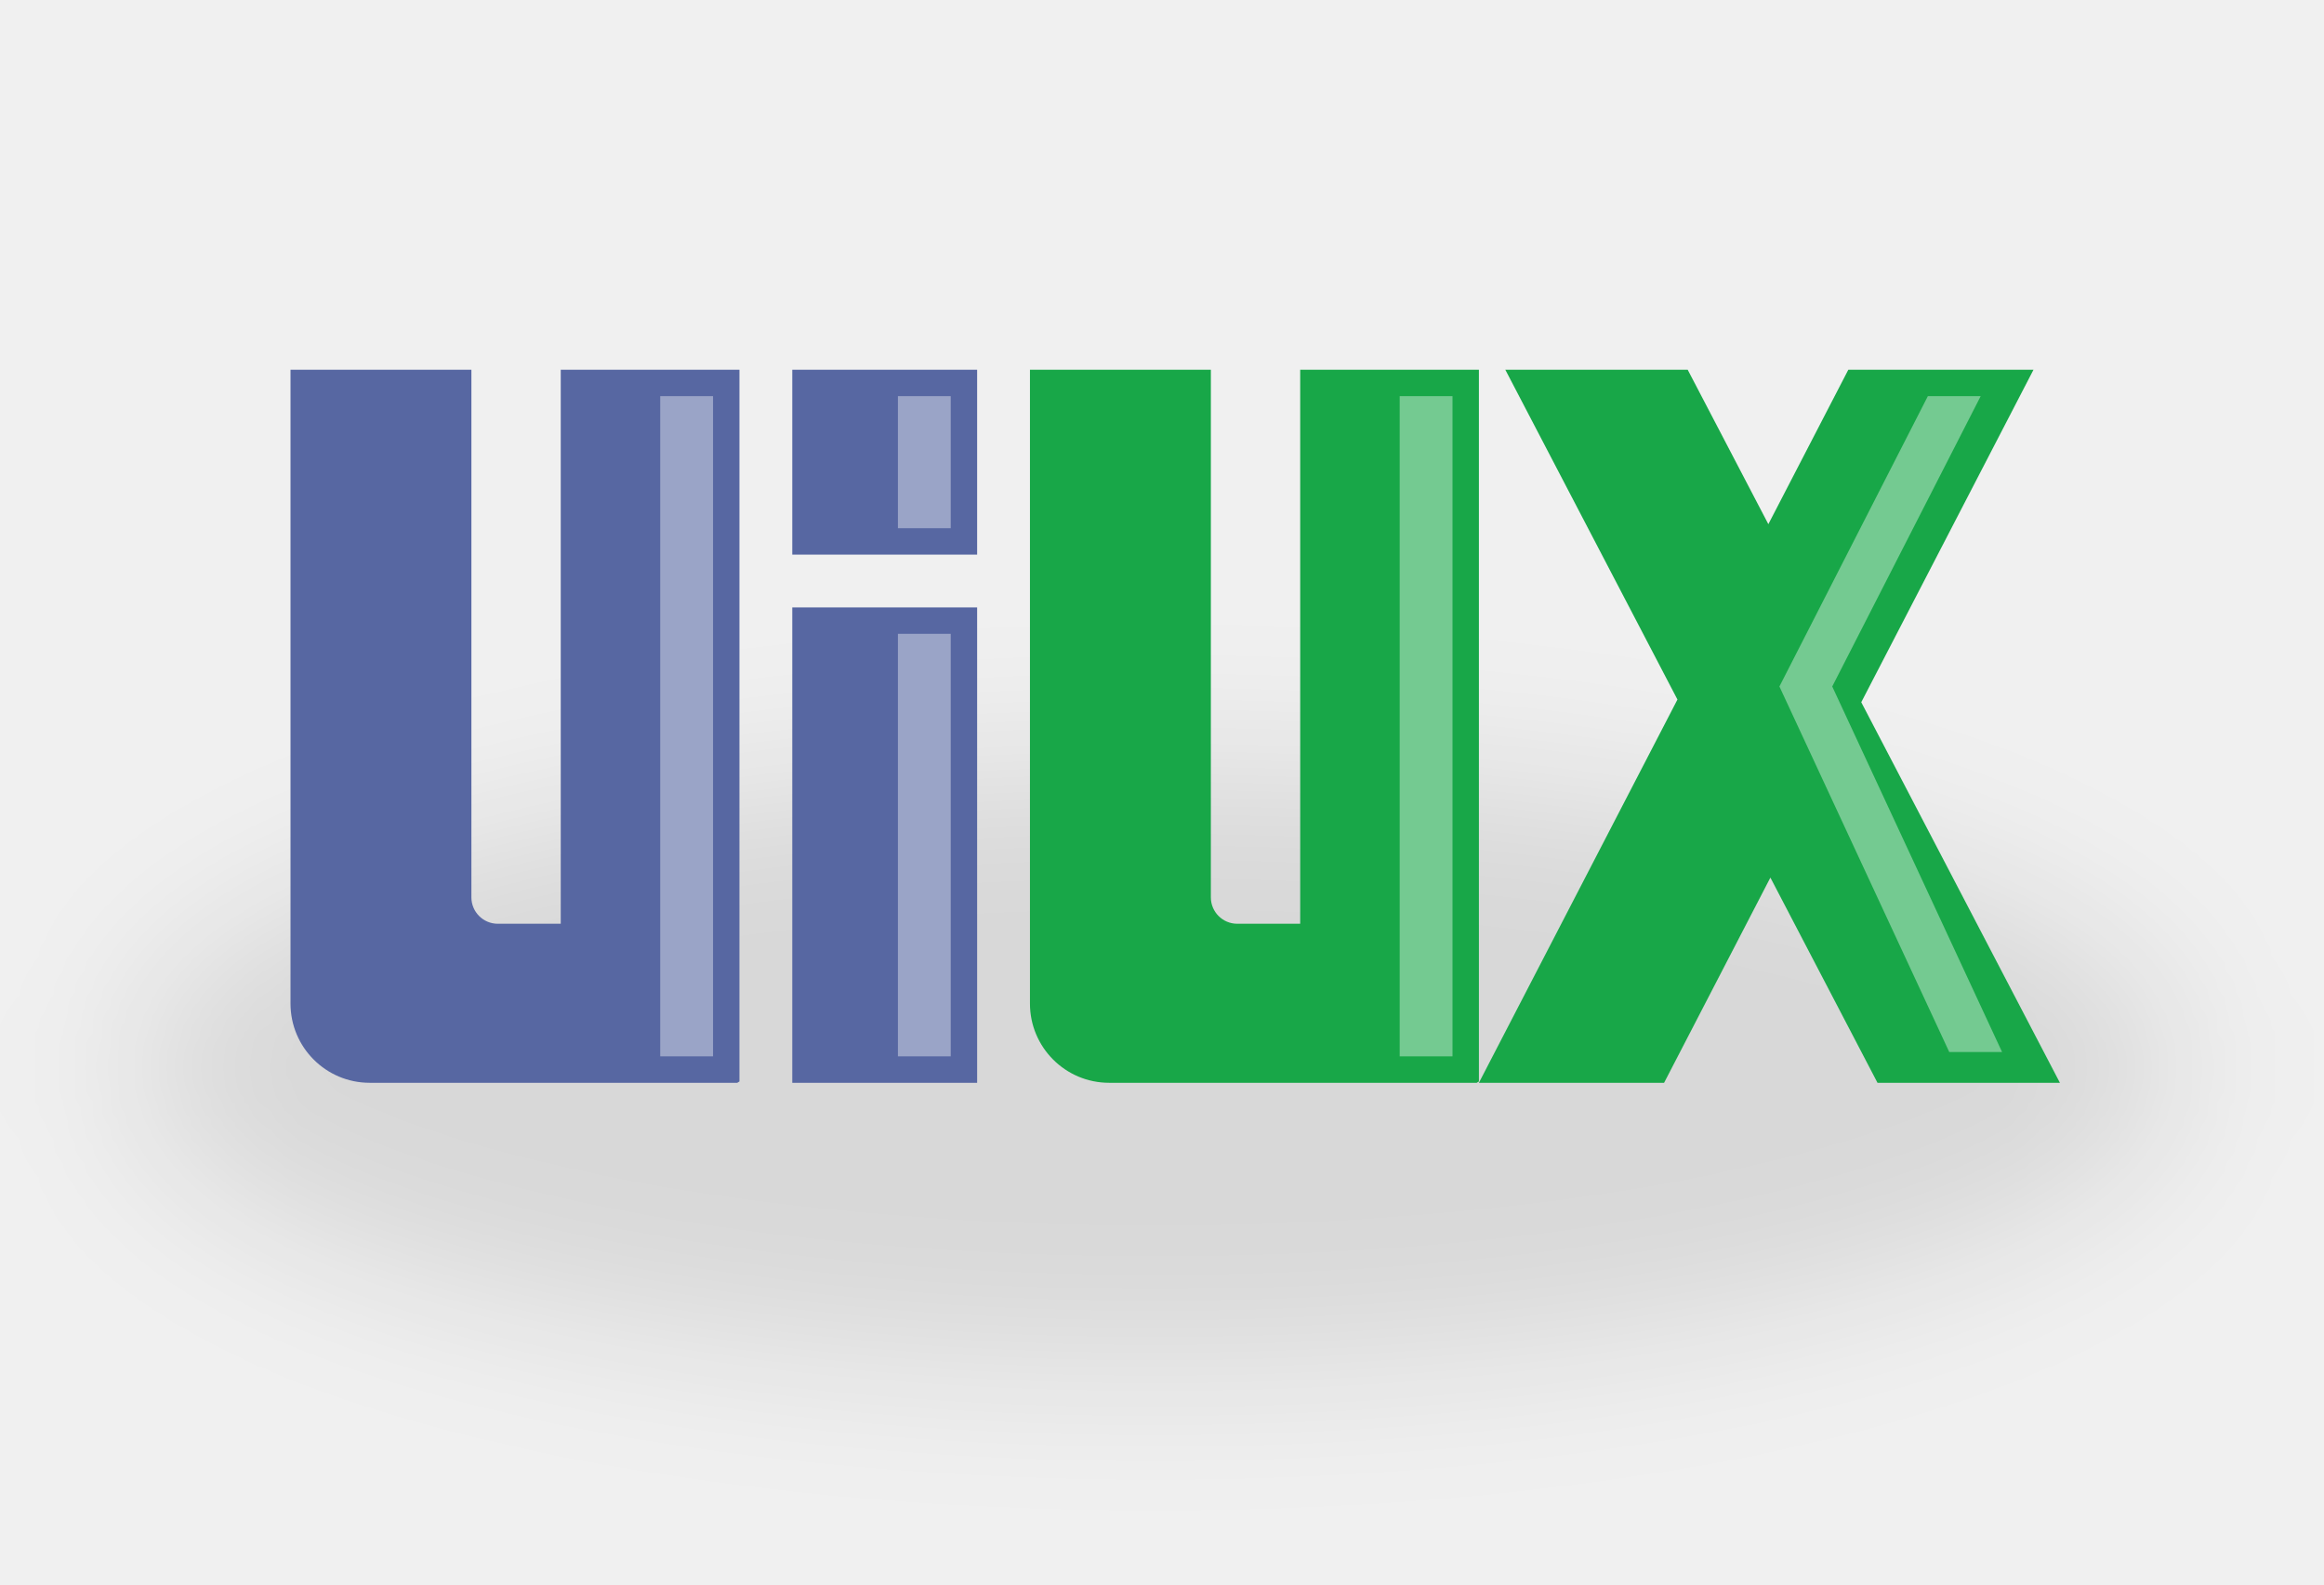
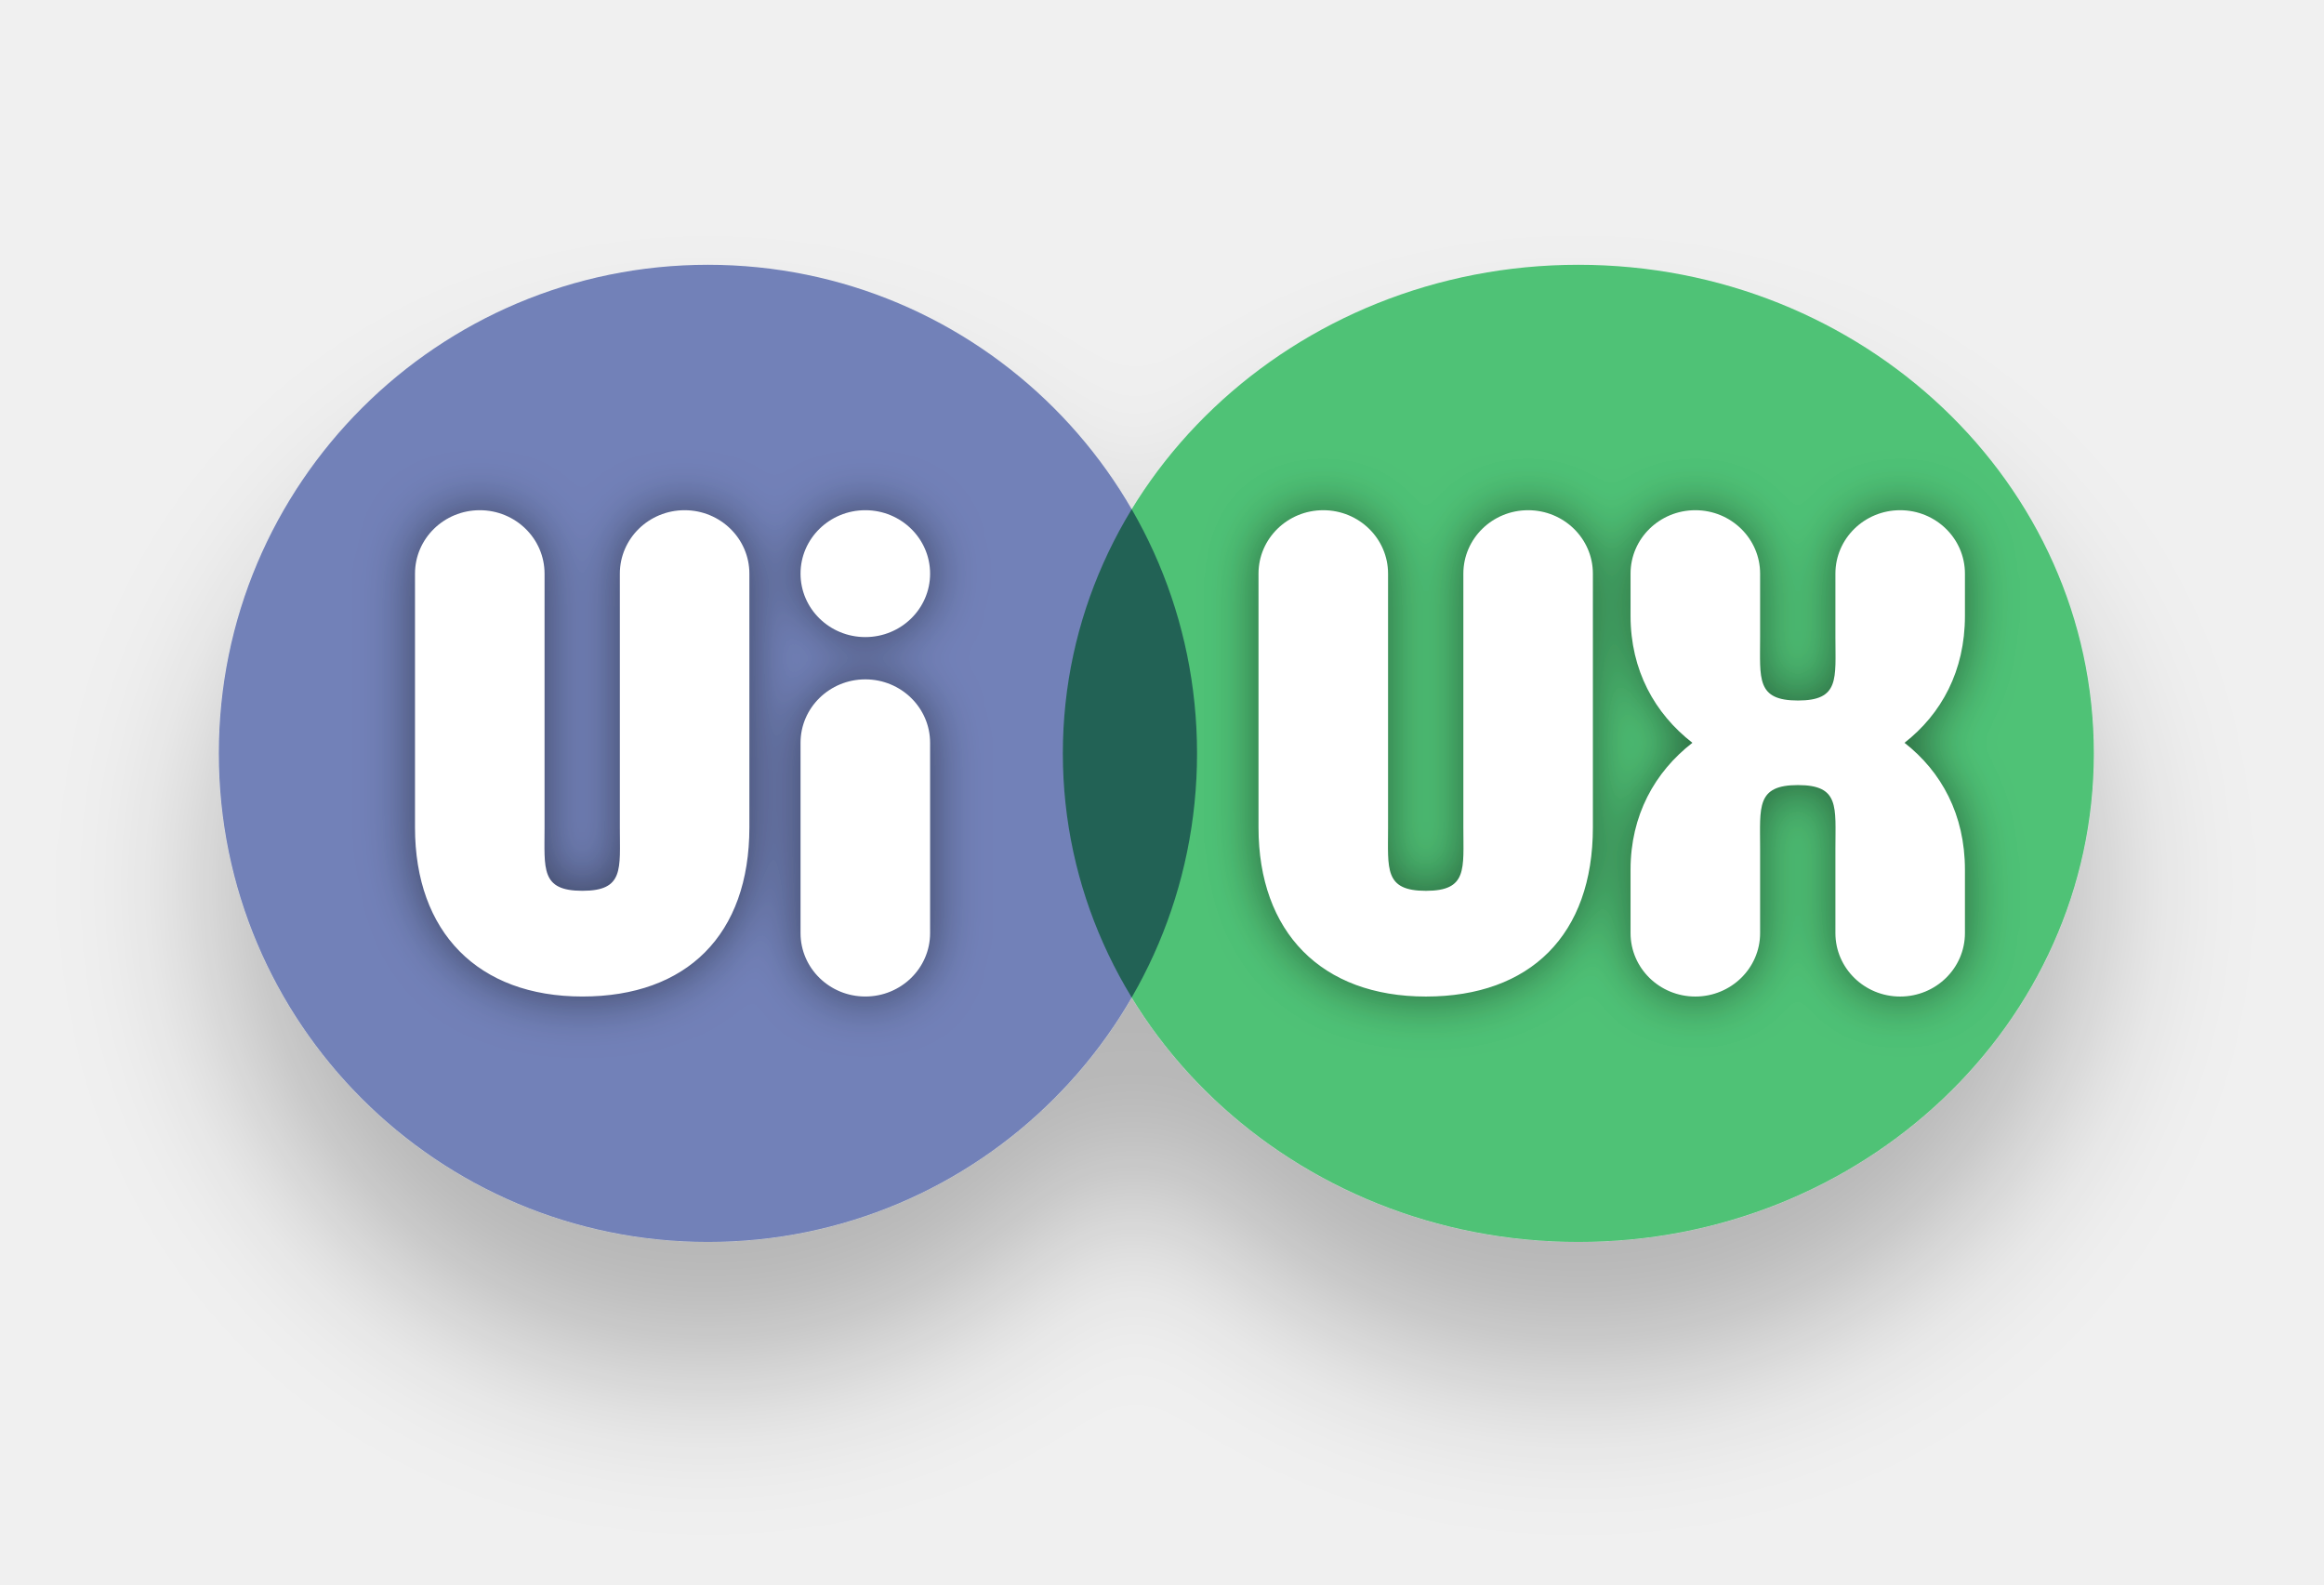
- <svg xmlns="http://www.w3.org/2000/svg" width="88" height="60" viewBox="0 0 88 60">
+ <svg xmlns="http://www.w3.org/2000/svg" xmlns:xlink="http://www.w3.org/1999/xlink" width="88px" height="60px" viewBox="0 0 88 60" version="1.1">
  <defs>
-     <filter id="a" width="122.1%" height="175.1%" x="-11.1%" y="-37.6%" filterUnits="objectBoundingBox">
-       <feGaussianBlur in="SourceGraphic" stdDeviation="2.857" />
+     <filter x="-16.0%" y="-17.1%" width="131.9%" height="160.5%" filterUnits="objectBoundingBox" id="filter-1">
+       <feOffset dx="0" dy="5" in="SourceAlpha" result="shadowOffsetOuter1" />
+       <feGaussianBlur stdDeviation="3" in="shadowOffsetOuter1" result="shadowBlurOuter1" />
+       <feColorMatrix values="0 0 0 0 0   0 0 0 0 0   0 0 0 0 0  0 0 0 0.246 0" type="matrix" in="shadowBlurOuter1" result="shadowMatrixOuter1" />
+       <feMerge>
+         <feMergeNode in="shadowMatrixOuter1" />
+         <feMergeNode in="SourceGraphic" />
+       </feMerge>
+     </filter>
+     <path d="M24.766,9.319 C26.121,9.319 27.219,10.395 27.219,11.721 C27.219,13.048 26.121,14.123 24.766,14.123 C23.411,14.123 22.313,13.048 22.313,11.721 C22.313,10.395 23.411,9.319 24.766,9.319 Z M24.766,15.724 C26.121,15.724 27.219,16.8 27.219,18.126 L27.219,25.332 C27.219,26.658 26.121,27.733 24.766,27.733 C23.411,27.733 22.313,26.658 22.313,25.332 L22.313,18.126 C22.313,16.8 23.411,15.724 24.766,15.724 Z M12.62,21.329 C12.62,22.908 12.469,23.73 14.053,23.73 C15.637,23.73 15.471,22.908 15.471,21.329 C15.471,20.276 15.471,17.073 15.471,11.721 C15.471,10.395 16.569,9.319 17.923,9.319 C19.278,9.319 20.376,10.395 20.376,11.721 C20.376,15.416 20.376,18.618 20.376,21.329 C20.376,25.394 18.008,27.733 14.053,27.733 C10.097,27.733 7.714,25.296 7.714,21.329 C7.714,18.683 7.714,15.481 7.714,11.721 C7.714,10.395 8.812,9.319 10.167,9.319 C11.522,9.319 12.62,10.395 12.62,11.721 C12.62,17.073 12.62,20.276 12.62,21.329 Z" id="path-2" />
+     <filter x="-15.4%" y="-16.3%" width="130.8%" height="132.6%" filterUnits="objectBoundingBox" id="filter-3">
+       <feOffset dx="0" dy="0" in="SourceAlpha" result="shadowOffsetOuter1" />
+       <feGaussianBlur stdDeviation="1" in="shadowOffsetOuter1" result="shadowBlurOuter1" />
+       <feColorMatrix values="0 0 0 0 0   0 0 0 0 0   0 0 0 0 0  0 0 0 0.5 0" type="matrix" in="shadowBlurOuter1" />
+     </filter>
+     <path d="M44.56,21.329 C44.56,22.908 44.409,23.731 45.993,23.731 C47.577,23.731 47.411,22.908 47.411,21.329 C47.411,20.276 47.411,17.073 47.411,11.721 C47.411,10.394 48.509,9.319 49.863,9.319 C51.218,9.319 52.316,10.394 52.316,11.721 C52.316,15.415 52.316,18.618 52.316,21.329 C52.316,25.395 49.948,27.734 45.993,27.734 C42.037,27.734 39.654,25.296 39.654,21.329 C39.654,18.683 39.654,15.481 39.654,11.721 C39.654,10.394 40.752,9.319 42.107,9.319 C43.462,9.319 44.56,10.394 44.56,11.721 C44.56,17.073 44.56,20.276 44.56,21.329 Z M53.742,13.322 L53.742,11.721 C53.742,10.394 54.84,9.319 56.195,9.319 C57.549,9.319 58.648,10.394 58.648,11.721 L58.648,14.123 C58.648,15.702 58.497,16.525 60.081,16.525 C61.665,16.525 61.499,15.702 61.499,14.123 L61.499,11.721 C61.499,10.394 62.597,9.319 63.951,9.319 C65.306,9.319 66.404,10.394 66.404,11.721 L66.404,13.322 C66.404,15.403 65.515,17.032 64.116,18.126 C65.515,19.22 66.404,20.849 66.404,22.93 L66.404,25.332 C66.404,26.658 65.306,27.734 63.951,27.734 C62.597,27.734 61.499,26.658 61.499,25.332 L61.499,22.129 C61.499,20.55 61.665,19.727 60.081,19.727 C58.497,19.727 58.648,20.55 58.648,22.129 L58.648,25.332 C58.648,26.658 57.549,27.734 56.195,27.734 C54.84,27.734 53.742,26.658 53.742,25.332 L53.742,22.93 C53.742,20.877 54.655,19.234 56.084,18.126 C54.655,17.018 53.742,15.375 53.742,13.322 Z" id="path-4" />
+     <filter x="-11.2%" y="-16.3%" width="122.4%" height="132.6%" filterUnits="objectBoundingBox" id="filter-5">
+       <feOffset dx="0" dy="0" in="SourceAlpha" result="shadowOffsetOuter1" />
+       <feGaussianBlur stdDeviation="1" in="shadowOffsetOuter1" result="shadowBlurOuter1" />
+       <feColorMatrix values="0 0 0 0 0   0 0 0 0 0   0 0 0 0 0  0 0 0 0.5 0" type="matrix" in="shadowBlurOuter1" />
    </filter>
  </defs>
-   <g fill="none" fill-rule="evenodd">
-     <path fill="#000" fill-opacity=".1" fill-rule="nonzero" d="M38.743 37.825c21.397 0 38.743-5.11 38.743-11.412C77.486 20.11 60.14 15 38.743 15 17.346 15 0 20.11 0 26.413s17.346 11.412 38.743 11.412z" filter="url(#a)" transform="translate(5 14)" />
-     <path fill="#5767A2" d="M17.85 33.978V14H11v24c0 1.657 1.343 3 3 3h13.917l.083-.05V14h-6.767v20.978H18.85c-.553 0-1-.448-1-1zM30 23h7v18h-7V23zm0-9h7v7h-7v-7z" />
-     <path fill="#18A748" d="M45.85 33.978V14H39v24c0 1.657 1.343 3 3 3h13.917l.083-.05V14h-6.767v20.978H46.85c-.553 0-1-.448-1-1zm21.11-14.13L63.906 14H57l6.518 12.488L56 41h7.012l4.025-7.77L71.093 41H78l-7.522-14.41L77 14h-7.012" />
-     <path fill="#FFF" fill-opacity=".4" d="M25 15h2v25h-2zm9 0h2v5h-2zm0 9h2v16h-2zm19-9h2v25h-2zm20 0h2l-5.624 11h-2m.006 0h2l6.428 13.835h-2" />
+   <g id="Page-1" stroke="none" stroke-width="1" fill="none" fill-rule="evenodd">
+     <g id="Artboard-Copy" transform="translate(-15, -10)">
+       <g id="Group-5" transform="translate(24, 20)" />
+       <g id="Group-4" filter="url(#filter-1)" transform="translate(23, 20)">
+         <path d="M0.286,18.527 C0.286,8.309 8.578,0.026 18.807,0.026 C29.036,0.026 37.327,8.307 37.327,18.526 C37.327,28.744 29.036,37.026 18.807,37.026 C8.578,37.026 0.286,28.743 0.286,18.525" id="Path" fill="#7281B8" fill-rule="nonzero" />
+         <path d="M32.245,18.527 C32.245,8.309 40.983,0.026 51.765,0.026 C62.546,0.026 71.285,8.307 71.285,18.526 C71.285,28.744 62.546,37.026 51.765,37.026 C40.984,37.026 32.245,28.743 32.245,18.525" id="Path" fill="#4FC276" fill-rule="nonzero" style="mix-blend-mode: multiply;" />
+         <g id="Combined-Shape">
+           <use fill="black" fill-opacity="1" filter="url(#filter-3)" xlink:href="#path-2" />
+           <use fill="#FFFFFF" fill-rule="evenodd" xlink:href="#path-2" />
+         </g>
+         <g id="Combined-Shape">
+           <use fill="black" fill-opacity="1" filter="url(#filter-5)" xlink:href="#path-4" />
+           <use fill="#FFFFFF" fill-rule="evenodd" xlink:href="#path-4" />
+         </g>
+       </g>
+     </g>
  </g>
</svg>
